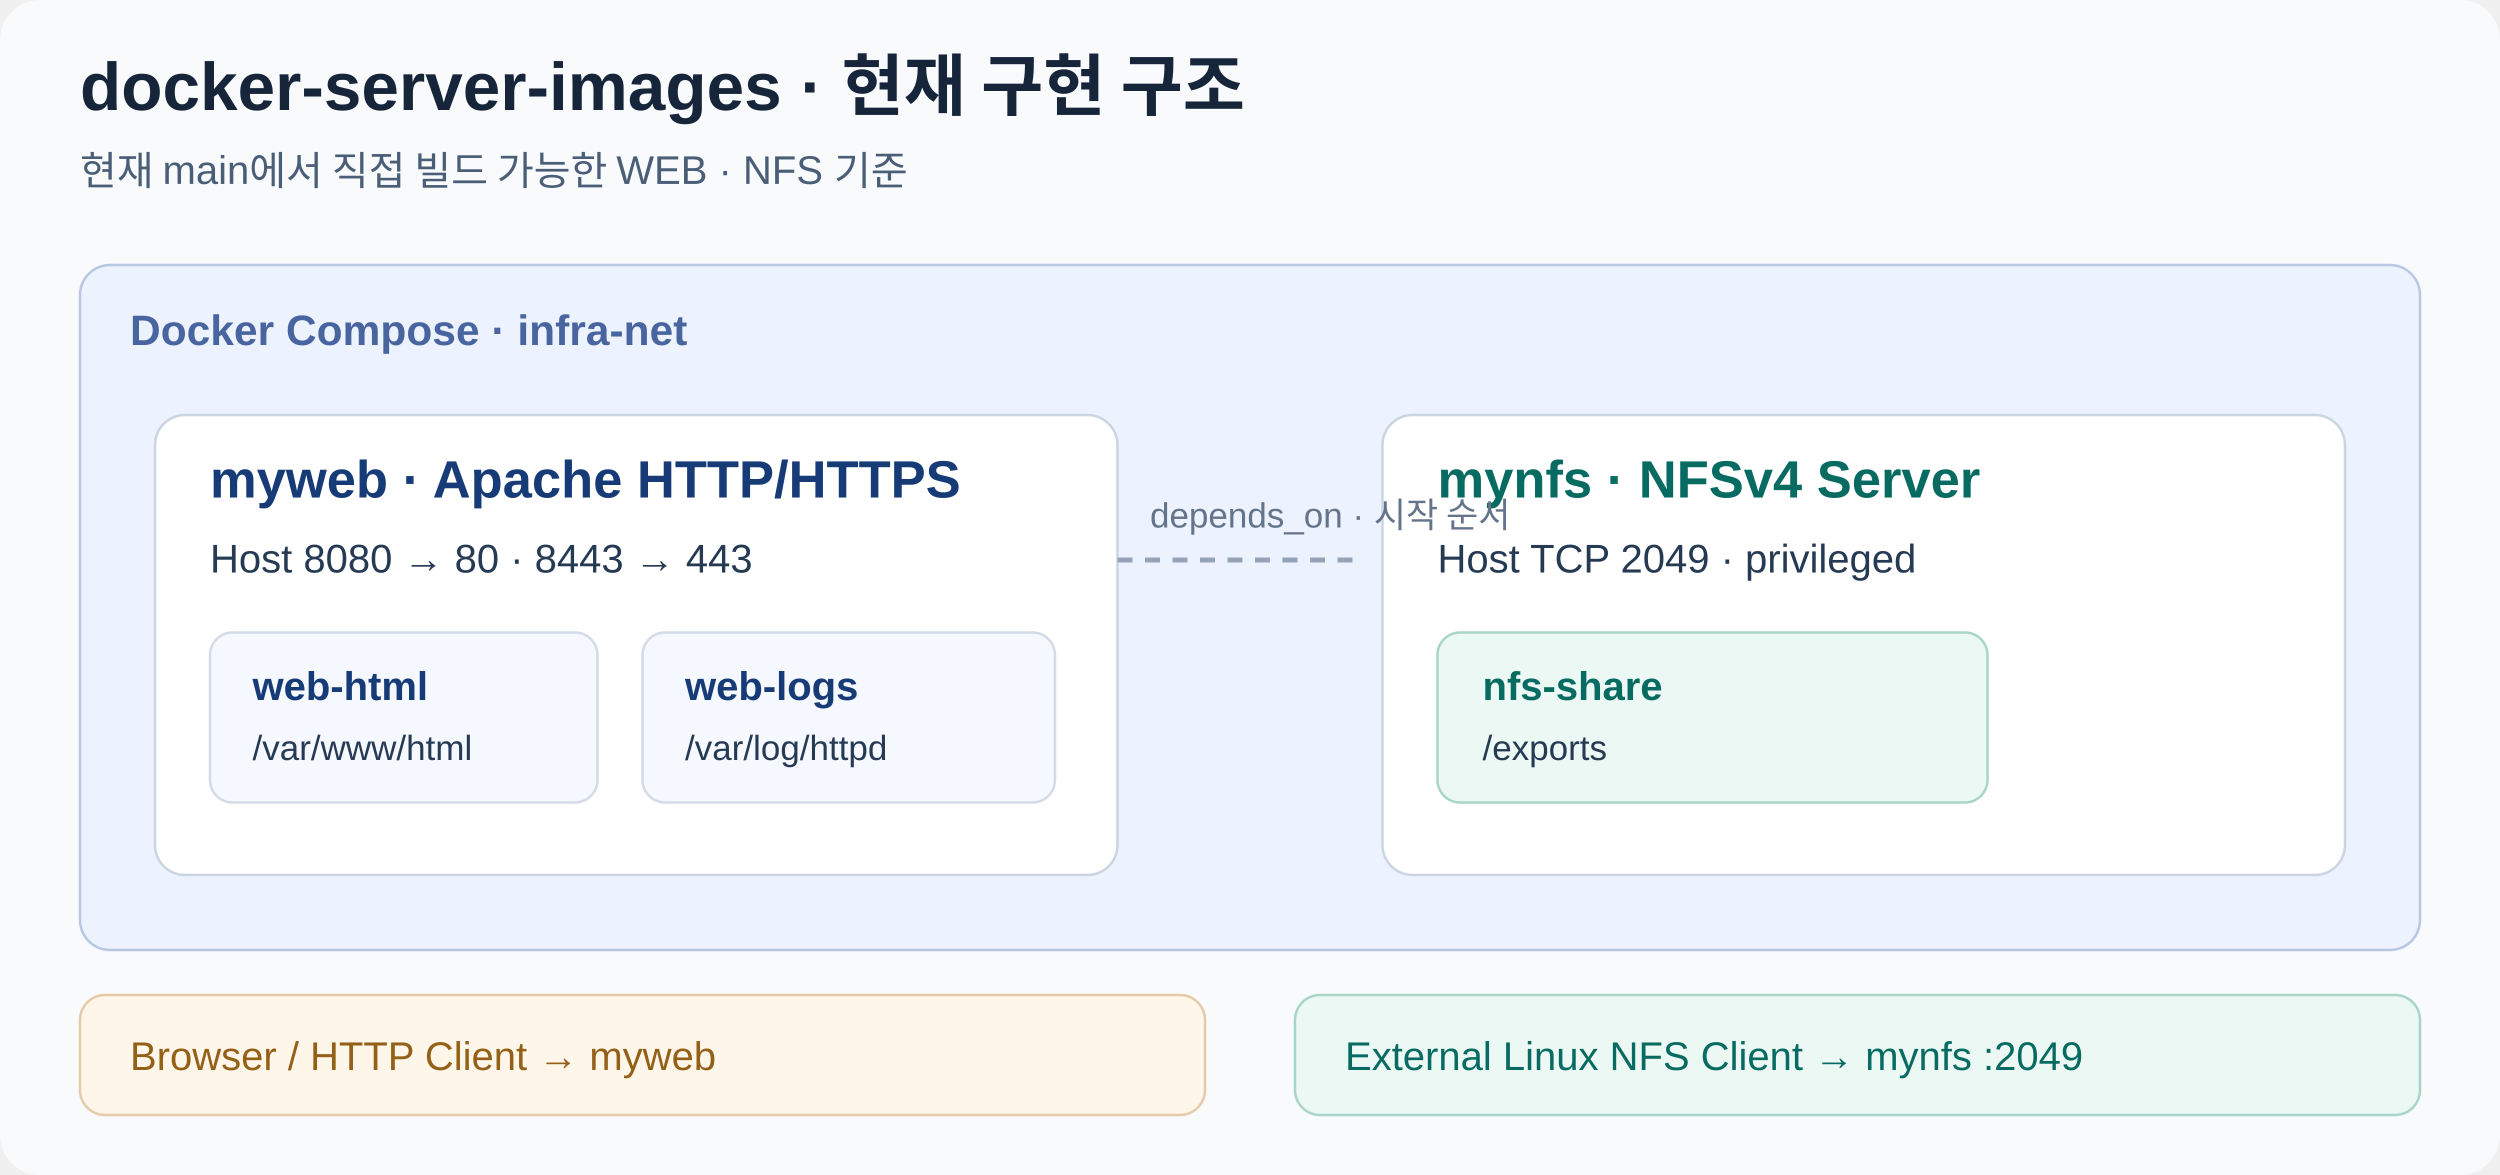
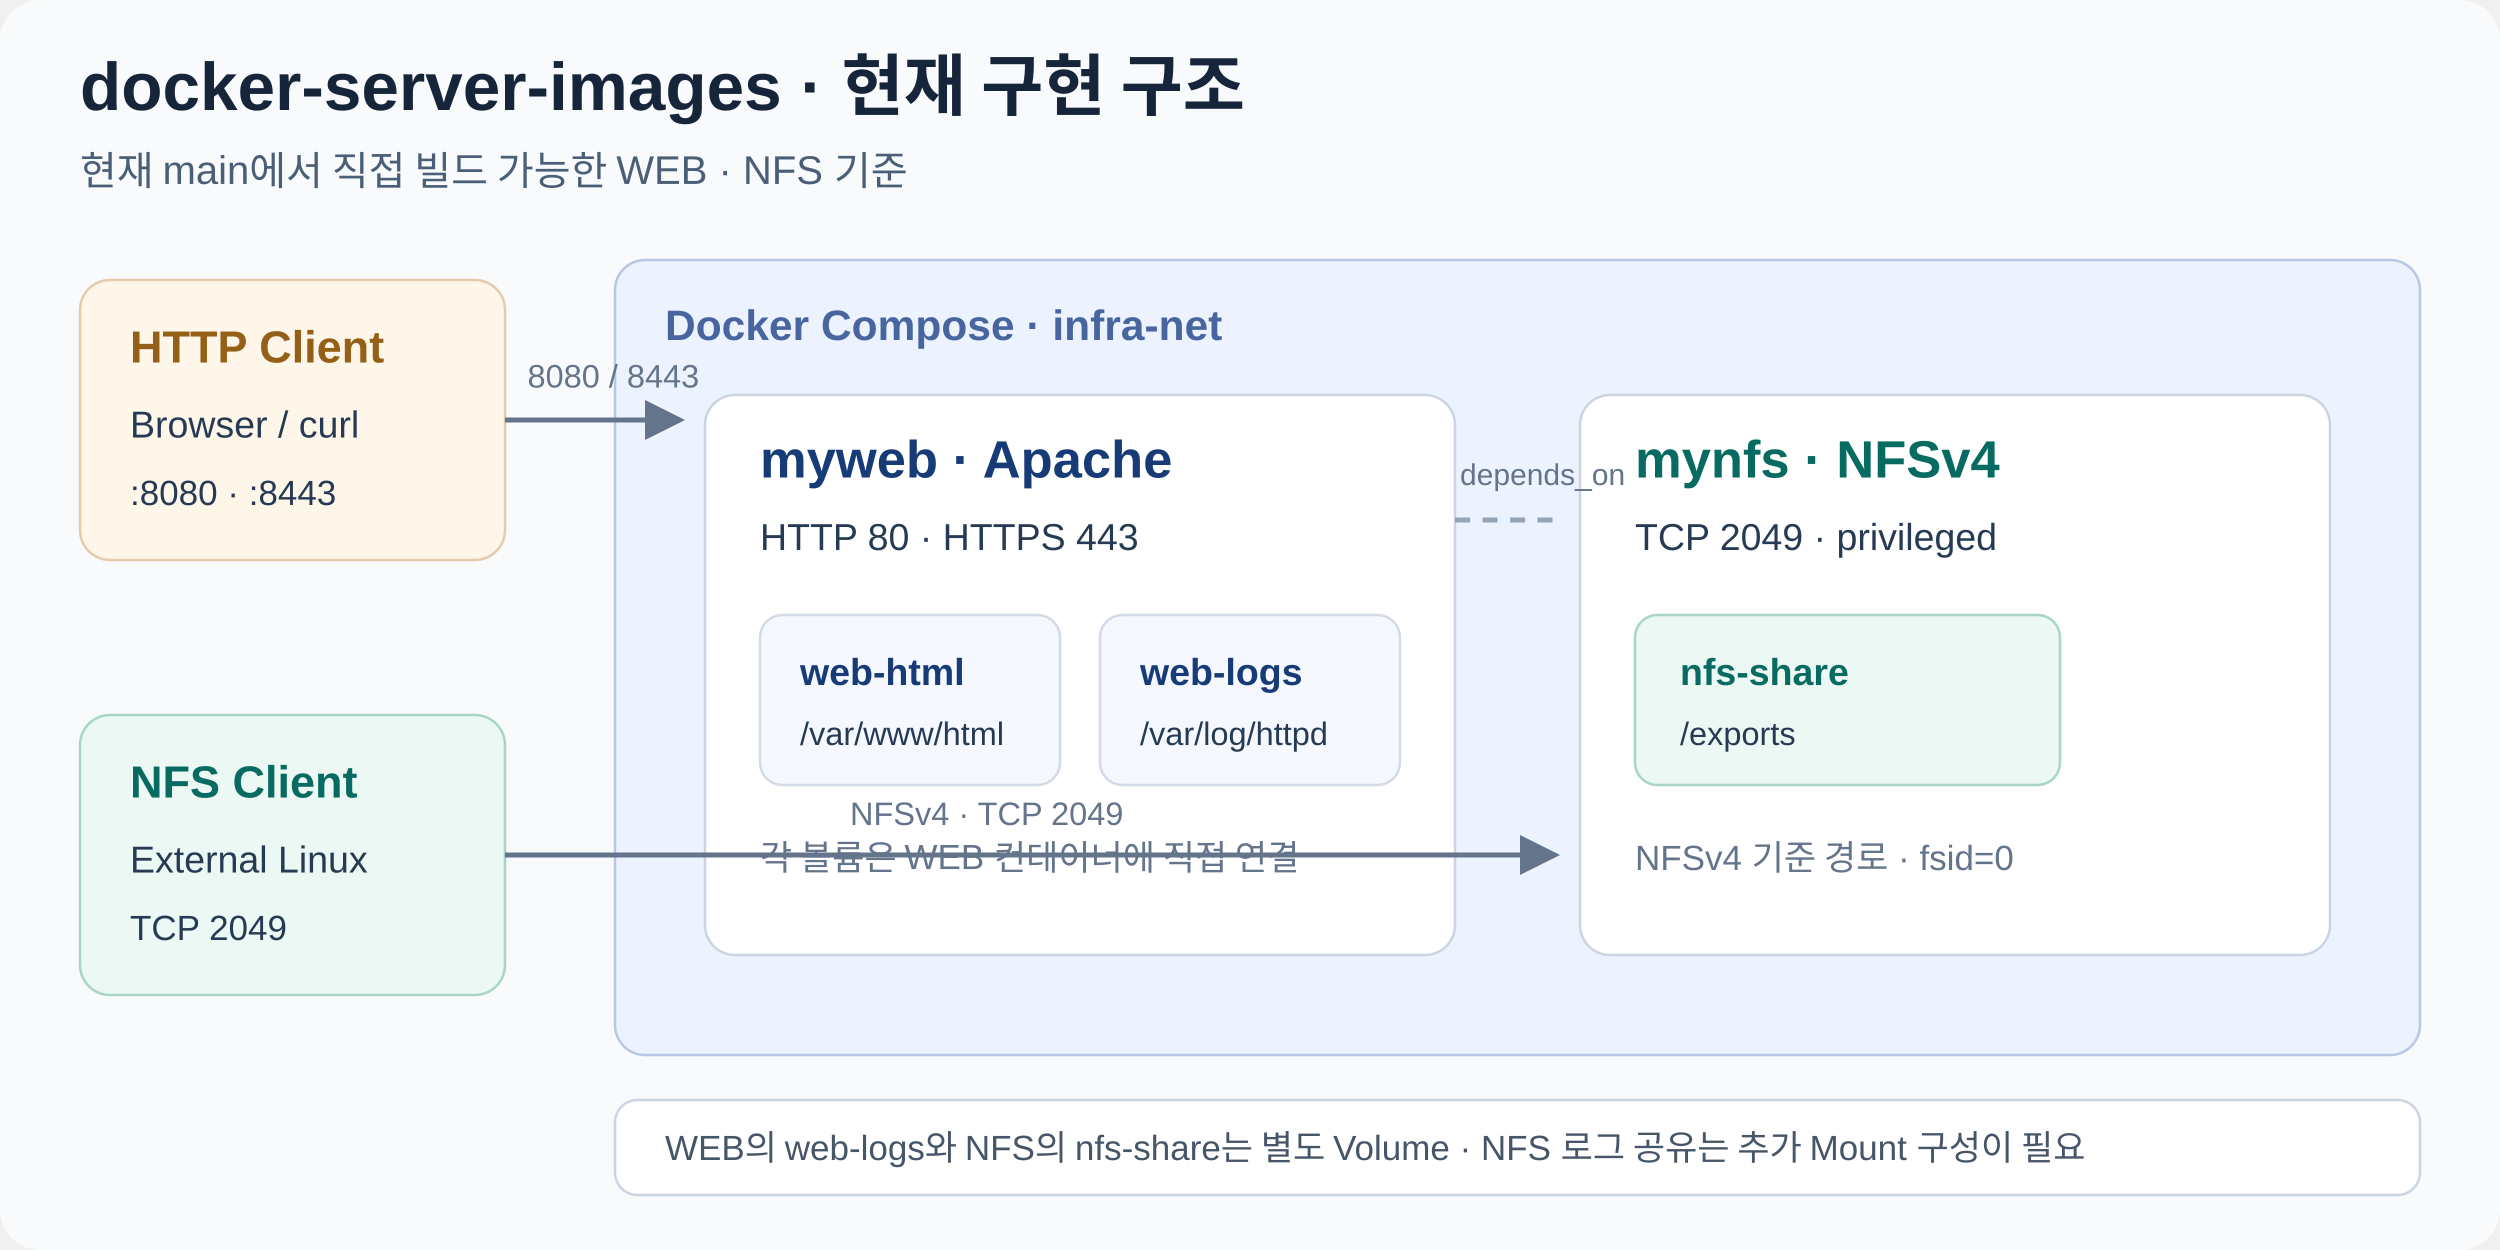
- <svg xmlns="http://www.w3.org/2000/svg" width="1000" height="470" viewBox="0 0 1000 470" role="img" aria-labelledby="title desc">
+ <svg xmlns="http://www.w3.org/2000/svg" width="1000" height="500" viewBox="0 0 1000 500" role="img" aria-labelledby="title desc">
  <defs>
    <marker id="arrow" markerWidth="8" markerHeight="8" refX="7" refY="4" orient="auto">
      <path d="M0 0 L8 4 L0 8Z" fill="#64748b" />
    </marker>
  </defs>
-   <rect width="1000" height="470" rx="16" fill="#f8fafc" />
+   <rect width="1000" height="500" rx="16" fill="#f8fafc" />
  <g font-family="Arial,'Noto Sans CJK KR','Malgun Gothic',sans-serif">
    <text x="32" y="44" font-size="27" font-weight="700" fill="#17253b">docker-server-images · 현재 구현 구조</text>
    <text x="32" y="74" font-size="16" fill="#4b5e78">현재 main에서 직접 빌드 가능한 WEB · NFS 기준</text>
-     <rect x="32" y="106" width="936" height="274" rx="12" fill="#edf2ff" stroke="#b8c7e3" />
-     <text x="52" y="138" font-size="17" font-weight="700" fill="#4865a0">Docker Compose · infra-net</text>
-     <rect x="62" y="166" width="385" height="184" rx="12" fill="#fff" stroke="#cbd5e1" />
-     <text x="84" y="199" font-size="21" font-weight="700" fill="#163b76">myweb · Apache HTTP/HTTPS</text>
-     <text x="84" y="229" font-size="16" fill="#263a54">Host 8080 → 80 · 8443 → 443</text>
-     <rect x="84" y="253" width="155" height="68" rx="9" fill="#f5f8ff" stroke="#d4dbe7" />
-     <text x="101" y="280" font-size="16" font-weight="700" fill="#163b76">web-html</text>
-     <text x="101" y="304" font-size="14" fill="#263a54">/var/www/html</text>
-     <rect x="257" y="253" width="165" height="68" rx="9" fill="#f5f8ff" stroke="#d4dbe7" />
-     <text x="274" y="280" font-size="16" font-weight="700" fill="#163b76">web-logs</text>
-     <text x="274" y="304" font-size="14" fill="#263a54">/var/log/httpd</text>
-     <rect x="553" y="166" width="385" height="184" rx="12" fill="#fff" stroke="#cbd5e1" />
-     <text x="575" y="199" font-size="21" font-weight="700" fill="#086b62">mynfs · NFSv4 Server</text>
-     <text x="575" y="229" font-size="16" fill="#263a54">Host TCP 2049 · privileged</text>
-     <rect x="575" y="253" width="220" height="68" rx="9" fill="#ecf8f4" stroke="#a9d5c6" />
-     <text x="593" y="280" font-size="16" font-weight="700" fill="#086b62">nfs-share</text>
-     <text x="593" y="304" font-size="14" fill="#263a54">/exports</text>
-     <path d="M447 224 H543" fill="none" stroke="#94a3b8" stroke-width="2" stroke-dasharray="6 5" />
-     <text x="460" y="211" font-size="14" fill="#64748b">depends_on · 시작 순서</text>
-     <rect x="32" y="398" width="450" height="48" rx="10" fill="#fff6ea" stroke="#e5cba9" />
-     <text x="52" y="428" font-size="16" fill="#946018">Browser / HTTP Client → myweb</text>
-     <rect x="518" y="398" width="450" height="48" rx="10" fill="#ecf8f4" stroke="#a9d5c6" />
-     <text x="538" y="428" font-size="16" fill="#086b62">External Linux NFS Client → mynfs :2049</text>
+     <rect x="32" y="112" width="170" height="112" rx="12" fill="#fff6ea" stroke="#e5cba9" />
+     <text x="52" y="145" font-size="18" font-weight="700" fill="#946018">HTTP Client</text>
+     <text x="52" y="175" font-size="15" fill="#263a54">Browser / curl</text>
+     <text x="52" y="202" font-size="14" fill="#263a54">:8080 · :8443</text>
+     <rect x="32" y="286" width="170" height="112" rx="12" fill="#ecf8f4" stroke="#a9d5c6" />
+     <text x="52" y="319" font-size="18" font-weight="700" fill="#086b62">NFS Client</text>
+     <text x="52" y="349" font-size="15" fill="#263a54">External Linux</text>
+     <text x="52" y="376" font-size="14" fill="#263a54">TCP 2049</text>
+     <rect x="246" y="104" width="722" height="318" rx="12" fill="#edf2ff" stroke="#b8c7e3" />
+     <text x="266" y="136" font-size="17" font-weight="700" fill="#4865a0">Docker Compose · infra-net</text>
+     <rect x="282" y="158" width="300" height="224" rx="12" fill="#fff" stroke="#cbd5e1" />
+     <text x="304" y="191" font-size="21" font-weight="700" fill="#163b76">myweb · Apache</text>
+     <text x="304" y="220" font-size="15" fill="#263a54">HTTP 80 · HTTPS 443</text>
+     <rect x="304" y="246" width="120" height="68" rx="9" fill="#f5f8ff" stroke="#d4dbe7" />
+     <text x="320" y="274" font-size="15" font-weight="700" fill="#163b76">web-html</text>
+     <text x="320" y="298" font-size="13" fill="#263a54">/var/www/html</text>
+     <rect x="440" y="246" width="120" height="68" rx="9" fill="#f5f8ff" stroke="#d4dbe7" />
+     <text x="456" y="274" font-size="15" font-weight="700" fill="#163b76">web-logs</text>
+     <text x="456" y="298" font-size="13" fill="#263a54">/var/log/httpd</text>
+     <text x="304" y="348" font-size="14" fill="#64748b">각 볼륨은 WEB 컨테이너에 직접 연결</text>
+     <rect x="632" y="158" width="300" height="224" rx="12" fill="#fff" stroke="#cbd5e1" />
+     <text x="654" y="191" font-size="21" font-weight="700" fill="#086b62">mynfs · NFSv4</text>
+     <text x="654" y="220" font-size="15" fill="#263a54">TCP 2049 · privileged</text>
+     <rect x="654" y="246" width="170" height="68" rx="9" fill="#ecf8f4" stroke="#a9d5c6" />
+     <text x="672" y="274" font-size="15" font-weight="700" fill="#086b62">nfs-share</text>
+     <text x="672" y="298" font-size="13" fill="#263a54">/exports</text>
+     <text x="654" y="348" font-size="14" fill="#64748b">NFSv4 기준 경로 · fsid=0</text>
+     <path d="M202 168 H272" fill="none" stroke="#64748b" stroke-width="2" marker-end="url(#arrow)" />
+     <text x="211" y="155" font-size="13" fill="#64748b">8080 / 8443</text>
+     <path d="M202 342 H622" fill="none" stroke="#64748b" stroke-width="2" marker-end="url(#arrow)" />
+     <text x="340" y="330" font-size="13" fill="#64748b">NFSv4 · TCP 2049</text>
+     <path d="M582 208 H622" fill="none" stroke="#94a3b8" stroke-width="2" stroke-dasharray="6 5" />
+     <text x="584" y="194" font-size="12" fill="#64748b">depends_on</text>
+     <rect x="246" y="440" width="722" height="38" rx="9" fill="#fff" stroke="#cbd5e1" />
+     <text x="266" y="464" font-size="14" fill="#475569">WEB의 web-logs와 NFS의 nfs-share는 별도 Volume · NFS 로그 공유는 추가 Mount 구성이 필요</text>
  </g>
</svg>
